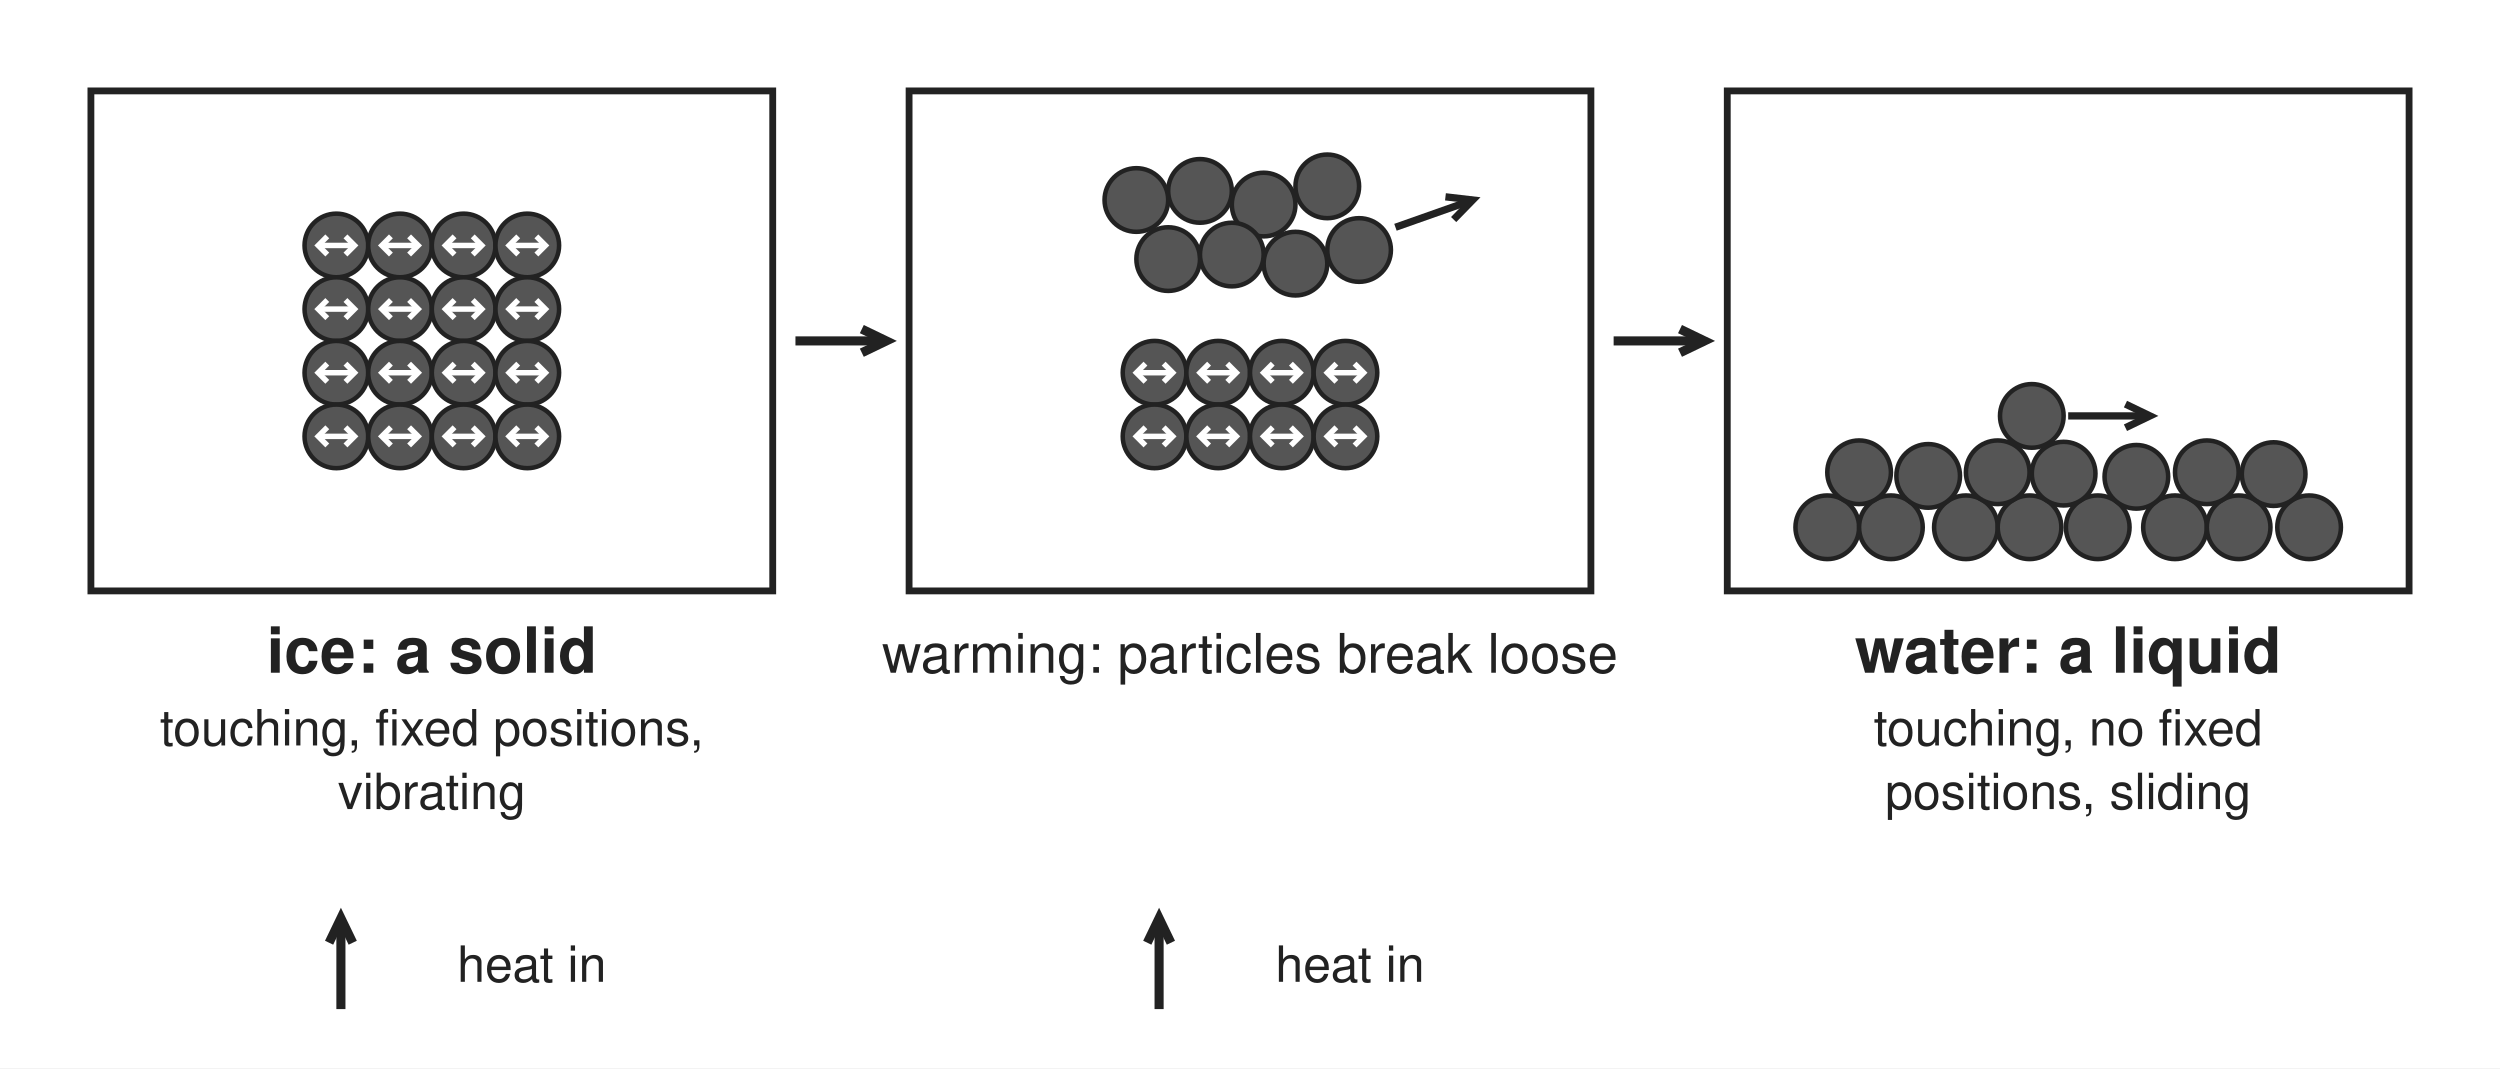
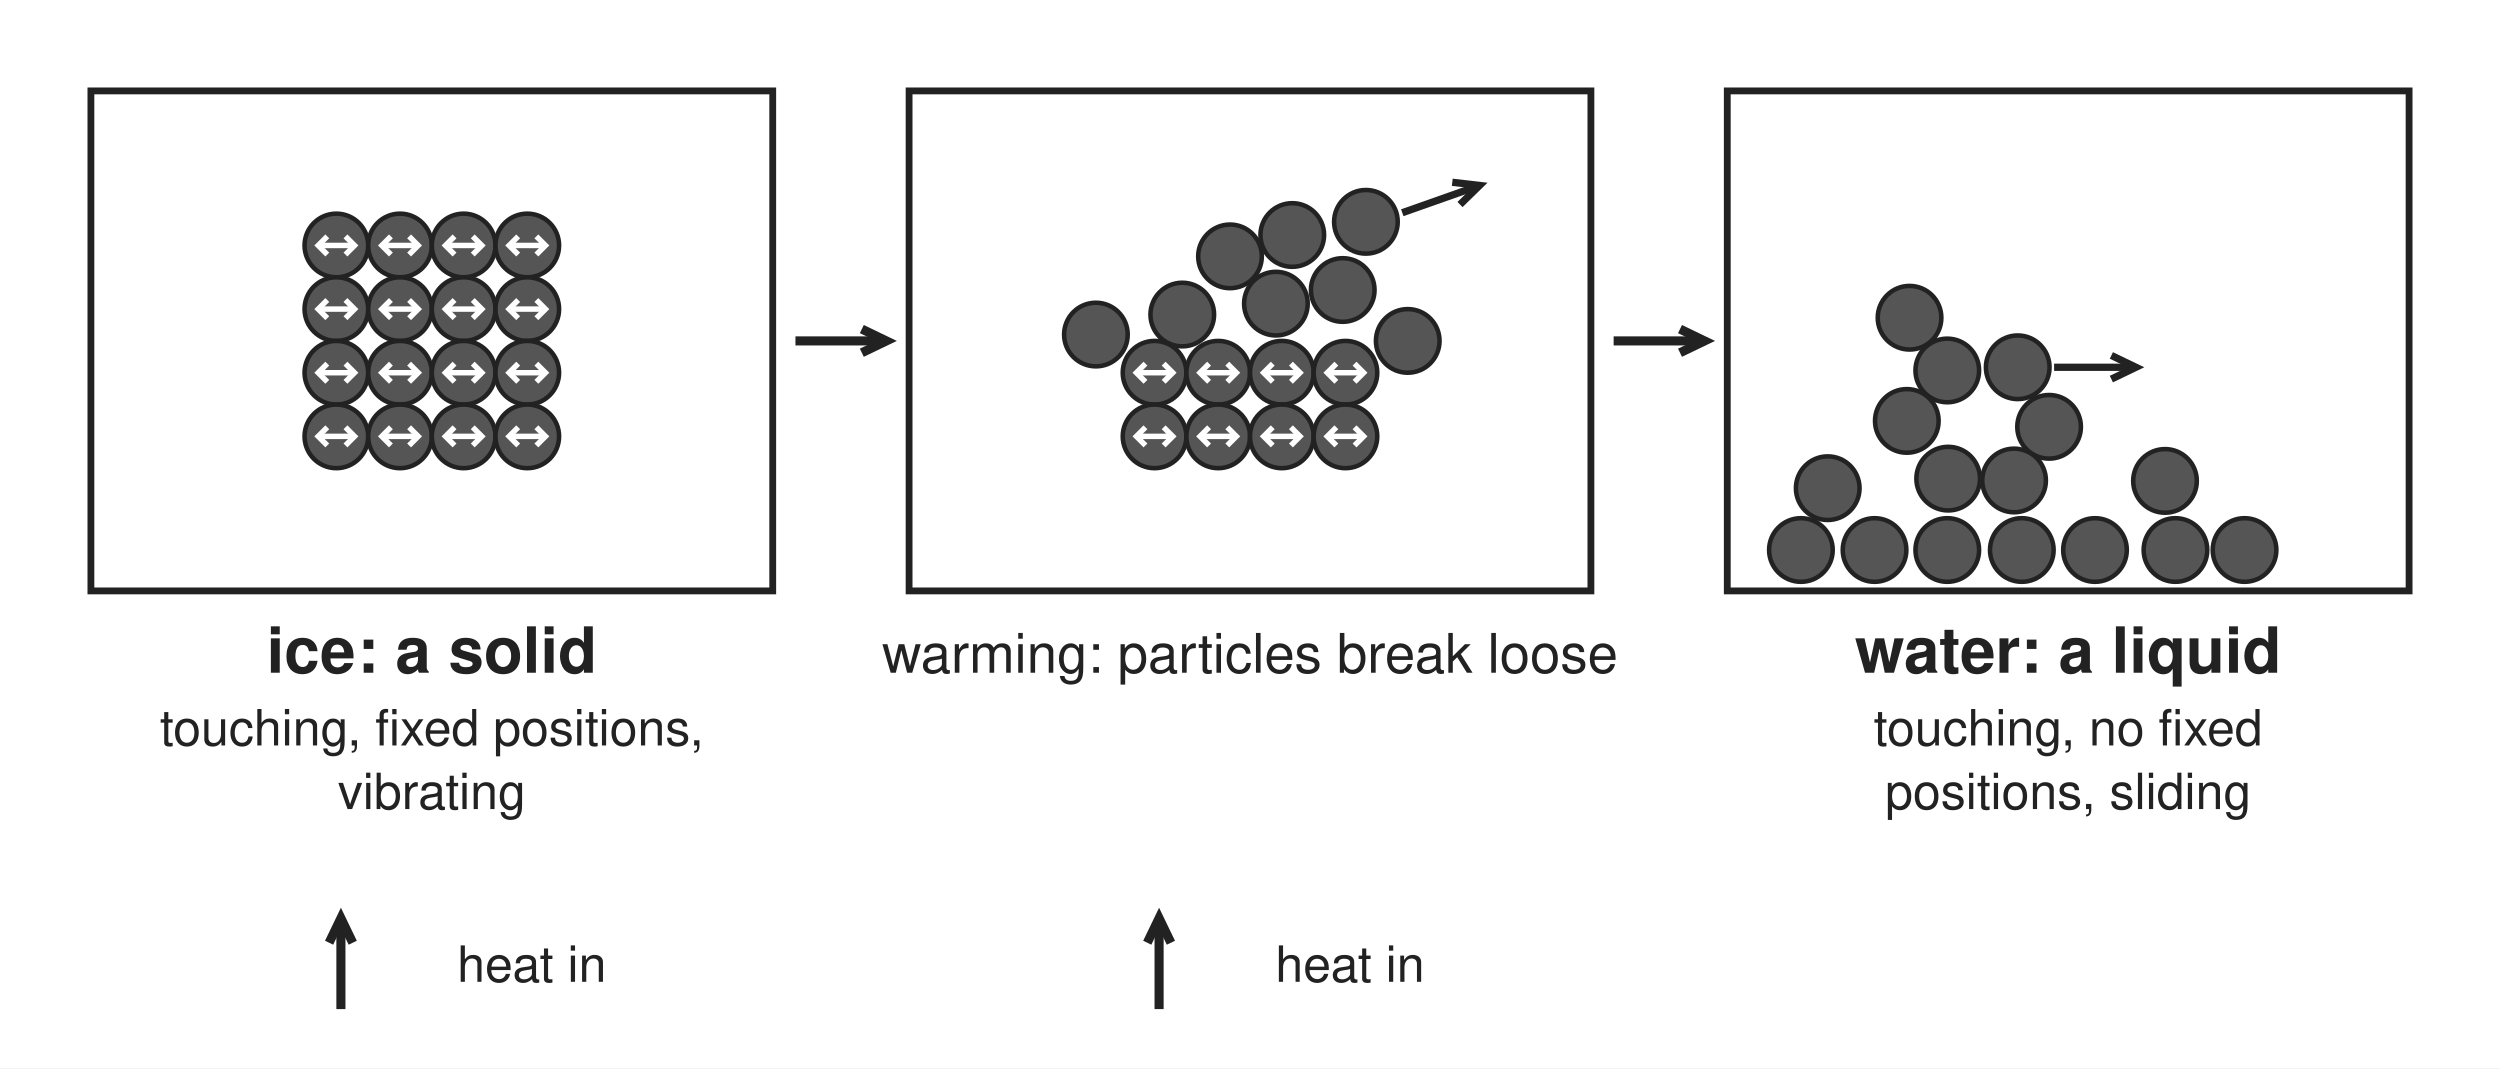
<svg xmlns="http://www.w3.org/2000/svg" viewBox="0 0 550 235" width="100%" role="img" aria-label="Melting in three panels: the same sixteen particles go from the solid grid, through breaking loose, to the liquid heap as heat goes in" font-family="Helvetica,Arial,sans-serif" font-size="13" fill="#222">
  <rect width="550" height="235" fill="#ffffff" />
  <rect x="20" y="20" width="150" height="110" fill="#ffffff" stroke="#222" stroke-width="1.5" />
  <text x="95.0" y="148" text-anchor="middle" font-size="14" font-weight="bold" fill="#222">ice: a solid</text>
  <text x="95.0" y="164" text-anchor="middle" font-size="11" font-weight="normal" fill="#222">touching, fixed positions,</text>
  <text x="95.0" y="178" text-anchor="middle" font-size="11" font-weight="normal" fill="#222">vibrating</text>
  <circle cx="74.0" cy="54.0" r="7" fill="#555" stroke="#222" stroke-width="1" />
  <line x1="70.0" y1="54.0" x2="78.0" y2="54.0" stroke="#ffffff" stroke-width="1.2" />
  <polyline points="72.0,52.0 70.0,54.0 72.0,56.0" fill="none" stroke="#ffffff" stroke-width="1.2" />
  <polyline points="76.0,52.0 78.0,54.0 76.0,56.0" fill="none" stroke="#ffffff" stroke-width="1.2" />
  <circle cx="74.0" cy="68.0" r="7" fill="#555" stroke="#222" stroke-width="1" />
  <line x1="70.0" y1="68.0" x2="78.0" y2="68.0" stroke="#ffffff" stroke-width="1.2" />
  <polyline points="72.0,66.0 70.0,68.0 72.0,70.0" fill="none" stroke="#ffffff" stroke-width="1.2" />
  <polyline points="76.0,66.0 78.0,68.0 76.0,70.0" fill="none" stroke="#ffffff" stroke-width="1.2" />
  <circle cx="74.0" cy="82.0" r="7" fill="#555" stroke="#222" stroke-width="1" />
  <line x1="70.0" y1="82.0" x2="78.0" y2="82.0" stroke="#ffffff" stroke-width="1.2" />
  <polyline points="72.0,80.0 70.0,82.0 72.0,84.0" fill="none" stroke="#ffffff" stroke-width="1.2" />
  <polyline points="76.0,80.0 78.0,82.0 76.0,84.0" fill="none" stroke="#ffffff" stroke-width="1.2" />
  <circle cx="74.0" cy="96.0" r="7" fill="#555" stroke="#222" stroke-width="1" />
  <line x1="70.0" y1="96.0" x2="78.0" y2="96.0" stroke="#ffffff" stroke-width="1.2" />
  <polyline points="72.0,94.0 70.0,96.0 72.0,98.0" fill="none" stroke="#ffffff" stroke-width="1.2" />
  <polyline points="76.0,94.0 78.0,96.0 76.0,98.0" fill="none" stroke="#ffffff" stroke-width="1.2" />
  <circle cx="88.0" cy="54.0" r="7" fill="#555" stroke="#222" stroke-width="1" />
  <line x1="84.0" y1="54.0" x2="92.0" y2="54.0" stroke="#ffffff" stroke-width="1.2" />
  <polyline points="86.0,52.0 84.0,54.0 86.0,56.0" fill="none" stroke="#ffffff" stroke-width="1.2" />
  <polyline points="90.0,52.0 92.0,54.0 90.0,56.0" fill="none" stroke="#ffffff" stroke-width="1.2" />
  <circle cx="88.0" cy="68.0" r="7" fill="#555" stroke="#222" stroke-width="1" />
  <line x1="84.0" y1="68.0" x2="92.0" y2="68.0" stroke="#ffffff" stroke-width="1.2" />
  <polyline points="86.0,66.0 84.0,68.0 86.0,70.0" fill="none" stroke="#ffffff" stroke-width="1.2" />
  <polyline points="90.0,66.0 92.0,68.0 90.0,70.0" fill="none" stroke="#ffffff" stroke-width="1.2" />
  <circle cx="88.0" cy="82.0" r="7" fill="#555" stroke="#222" stroke-width="1" />
  <line x1="84.0" y1="82.0" x2="92.0" y2="82.0" stroke="#ffffff" stroke-width="1.2" />
  <polyline points="86.0,80.0 84.0,82.0 86.0,84.0" fill="none" stroke="#ffffff" stroke-width="1.2" />
  <polyline points="90.0,80.0 92.0,82.0 90.0,84.0" fill="none" stroke="#ffffff" stroke-width="1.2" />
  <circle cx="88.0" cy="96.0" r="7" fill="#555" stroke="#222" stroke-width="1" />
  <line x1="84.0" y1="96.0" x2="92.0" y2="96.0" stroke="#ffffff" stroke-width="1.2" />
  <polyline points="86.0,94.0 84.0,96.0 86.0,98.0" fill="none" stroke="#ffffff" stroke-width="1.2" />
  <polyline points="90.0,94.0 92.0,96.0 90.0,98.0" fill="none" stroke="#ffffff" stroke-width="1.2" />
  <circle cx="102.0" cy="54.0" r="7" fill="#555" stroke="#222" stroke-width="1" />
  <line x1="98.0" y1="54.0" x2="106.0" y2="54.0" stroke="#ffffff" stroke-width="1.2" />
  <polyline points="100.0,52.0 98.0,54.0 100.0,56.0" fill="none" stroke="#ffffff" stroke-width="1.2" />
  <polyline points="104.0,52.0 106.0,54.0 104.0,56.0" fill="none" stroke="#ffffff" stroke-width="1.2" />
  <circle cx="102.0" cy="68.0" r="7" fill="#555" stroke="#222" stroke-width="1" />
  <line x1="98.0" y1="68.0" x2="106.0" y2="68.0" stroke="#ffffff" stroke-width="1.2" />
  <polyline points="100.0,66.0 98.0,68.0 100.0,70.0" fill="none" stroke="#ffffff" stroke-width="1.2" />
  <polyline points="104.0,66.0 106.0,68.0 104.0,70.0" fill="none" stroke="#ffffff" stroke-width="1.2" />
  <circle cx="102.0" cy="82.0" r="7" fill="#555" stroke="#222" stroke-width="1" />
  <line x1="98.0" y1="82.0" x2="106.0" y2="82.0" stroke="#ffffff" stroke-width="1.2" />
  <polyline points="100.0,80.0 98.0,82.0 100.0,84.0" fill="none" stroke="#ffffff" stroke-width="1.2" />
  <polyline points="104.0,80.0 106.0,82.0 104.0,84.0" fill="none" stroke="#ffffff" stroke-width="1.2" />
  <circle cx="102.0" cy="96.0" r="7" fill="#555" stroke="#222" stroke-width="1" />
  <line x1="98.0" y1="96.0" x2="106.0" y2="96.0" stroke="#ffffff" stroke-width="1.2" />
  <polyline points="100.0,94.0 98.0,96.0 100.0,98.0" fill="none" stroke="#ffffff" stroke-width="1.2" />
  <polyline points="104.0,94.0 106.0,96.0 104.0,98.0" fill="none" stroke="#ffffff" stroke-width="1.2" />
  <circle cx="116.0" cy="54.0" r="7" fill="#555" stroke="#222" stroke-width="1" />
  <line x1="112.0" y1="54.0" x2="120.0" y2="54.0" stroke="#ffffff" stroke-width="1.2" />
  <polyline points="114.0,52.0 112.0,54.0 114.0,56.0" fill="none" stroke="#ffffff" stroke-width="1.2" />
  <polyline points="118.0,52.0 120.0,54.0 118.0,56.0" fill="none" stroke="#ffffff" stroke-width="1.2" />
  <circle cx="116.0" cy="68.0" r="7" fill="#555" stroke="#222" stroke-width="1" />
  <line x1="112.0" y1="68.0" x2="120.0" y2="68.0" stroke="#ffffff" stroke-width="1.2" />
  <polyline points="114.0,66.0 112.0,68.0 114.0,70.0" fill="none" stroke="#ffffff" stroke-width="1.2" />
  <polyline points="118.0,66.0 120.0,68.0 118.0,70.0" fill="none" stroke="#ffffff" stroke-width="1.2" />
  <circle cx="116.0" cy="82.0" r="7" fill="#555" stroke="#222" stroke-width="1" />
  <line x1="112.0" y1="82.0" x2="120.0" y2="82.0" stroke="#ffffff" stroke-width="1.2" />
  <polyline points="114.0,80.0 112.0,82.0 114.0,84.0" fill="none" stroke="#ffffff" stroke-width="1.2" />
  <polyline points="118.0,80.0 120.0,82.0 118.0,84.0" fill="none" stroke="#ffffff" stroke-width="1.2" />
  <circle cx="116.0" cy="96.0" r="7" fill="#555" stroke="#222" stroke-width="1" />
  <line x1="112.0" y1="96.0" x2="120.0" y2="96.0" stroke="#ffffff" stroke-width="1.2" />
  <polyline points="114.0,94.0 112.0,96.0 114.0,98.0" fill="none" stroke="#ffffff" stroke-width="1.2" />
  <polyline points="118.0,94.0 120.0,96.0 118.0,98.0" fill="none" stroke="#ffffff" stroke-width="1.2" />
  <line x1="75.0" y1="222.0" x2="75.0" y2="202.0" stroke="#222" stroke-width="2.0" />
  <polyline points="77.6,207.4 75.0,202.0 72.4,207.4" fill="none" stroke="#222" stroke-width="2.0" />
  <text x="117" y="216" text-anchor="middle" font-size="11" font-weight="normal" fill="#222">heat in</text>
  <rect x="200" y="20" width="150" height="110" fill="#ffffff" stroke="#222" stroke-width="1.5" />
-   <circle cx="250.0" cy="44.0" r="7" fill="#555" stroke="#222" stroke-width="1" />
-   <circle cx="264.0" cy="42.0" r="7" fill="#555" stroke="#222" stroke-width="1" />
-   <circle cx="278.0" cy="45.0" r="7" fill="#555" stroke="#222" stroke-width="1" />
-   <circle cx="292.0" cy="41.0" r="7" fill="#555" stroke="#222" stroke-width="1" />
-   <circle cx="257.0" cy="57.0" r="7" fill="#555" stroke="#222" stroke-width="1" />
-   <circle cx="271.0" cy="56.0" r="7" fill="#555" stroke="#222" stroke-width="1" />
-   <circle cx="285.0" cy="58.0" r="7" fill="#555" stroke="#222" stroke-width="1" />
-   <circle cx="299.0" cy="55.0" r="7" fill="#555" stroke="#222" stroke-width="1" />
+   <circle cx="280.7" cy="66.8" r="7" fill="#555" stroke="#222" stroke-width="1" />
+   <circle cx="295.4" cy="63.8" r="7" fill="#555" stroke="#222" stroke-width="1" />
+   <circle cx="309.7" cy="75.0" r="7" fill="#555" stroke="#222" stroke-width="1" />
+   <circle cx="260.1" cy="69.2" r="7" fill="#555" stroke="#222" stroke-width="1" />
+   <circle cx="241.1" cy="73.6" r="7" fill="#555" stroke="#222" stroke-width="1" />
+   <circle cx="270.6" cy="56.4" r="7" fill="#555" stroke="#222" stroke-width="1" />
+   <circle cx="284.3" cy="51.7" r="7" fill="#555" stroke="#222" stroke-width="1" />
+   <circle cx="300.5" cy="48.8" r="7" fill="#555" stroke="#222" stroke-width="1" />
  <circle cx="254.0" cy="82.0" r="7" fill="#555" stroke="#222" stroke-width="1" />
  <line x1="250.0" y1="82.0" x2="258.0" y2="82.0" stroke="#ffffff" stroke-width="1.2" />
  <polyline points="252.0,80.0 250.0,82.0 252.0,84.0" fill="none" stroke="#ffffff" stroke-width="1.2" />
  <polyline points="256.0,80.0 258.0,82.0 256.0,84.0" fill="none" stroke="#ffffff" stroke-width="1.2" />
  <circle cx="268.0" cy="82.0" r="7" fill="#555" stroke="#222" stroke-width="1" />
  <line x1="264.0" y1="82.0" x2="272.0" y2="82.0" stroke="#ffffff" stroke-width="1.2" />
  <polyline points="266.0,80.0 264.0,82.0 266.0,84.0" fill="none" stroke="#ffffff" stroke-width="1.2" />
  <polyline points="270.0,80.0 272.0,82.0 270.0,84.0" fill="none" stroke="#ffffff" stroke-width="1.2" />
  <circle cx="282.0" cy="82.0" r="7" fill="#555" stroke="#222" stroke-width="1" />
  <line x1="278.0" y1="82.0" x2="286.0" y2="82.0" stroke="#ffffff" stroke-width="1.2" />
  <polyline points="280.0,80.0 278.0,82.0 280.0,84.0" fill="none" stroke="#ffffff" stroke-width="1.2" />
  <polyline points="284.0,80.0 286.0,82.0 284.0,84.0" fill="none" stroke="#ffffff" stroke-width="1.2" />
  <circle cx="296.0" cy="82.0" r="7" fill="#555" stroke="#222" stroke-width="1" />
  <line x1="292.0" y1="82.0" x2="300.0" y2="82.0" stroke="#ffffff" stroke-width="1.2" />
  <polyline points="294.0,80.0 292.0,82.0 294.0,84.0" fill="none" stroke="#ffffff" stroke-width="1.2" />
  <polyline points="298.0,80.0 300.0,82.0 298.0,84.0" fill="none" stroke="#ffffff" stroke-width="1.2" />
  <circle cx="254.0" cy="96.0" r="7" fill="#555" stroke="#222" stroke-width="1" />
  <line x1="250.0" y1="96.0" x2="258.0" y2="96.0" stroke="#ffffff" stroke-width="1.2" />
  <polyline points="252.0,94.0 250.0,96.0 252.0,98.0" fill="none" stroke="#ffffff" stroke-width="1.2" />
  <polyline points="256.0,94.0 258.0,96.0 256.0,98.0" fill="none" stroke="#ffffff" stroke-width="1.2" />
  <circle cx="268.0" cy="96.0" r="7" fill="#555" stroke="#222" stroke-width="1" />
  <line x1="264.0" y1="96.0" x2="272.0" y2="96.0" stroke="#ffffff" stroke-width="1.2" />
  <polyline points="266.0,94.0 264.0,96.0 266.0,98.0" fill="none" stroke="#ffffff" stroke-width="1.2" />
  <polyline points="270.0,94.0 272.0,96.0 270.0,98.0" fill="none" stroke="#ffffff" stroke-width="1.2" />
  <circle cx="282.0" cy="96.0" r="7" fill="#555" stroke="#222" stroke-width="1" />
  <line x1="278.0" y1="96.0" x2="286.0" y2="96.0" stroke="#ffffff" stroke-width="1.2" />
  <polyline points="280.0,94.0 278.0,96.0 280.0,98.0" fill="none" stroke="#ffffff" stroke-width="1.2" />
  <polyline points="284.0,94.0 286.0,96.0 284.0,98.0" fill="none" stroke="#ffffff" stroke-width="1.2" />
  <circle cx="296.0" cy="96.0" r="7" fill="#555" stroke="#222" stroke-width="1" />
  <line x1="292.0" y1="96.0" x2="300.0" y2="96.0" stroke="#ffffff" stroke-width="1.2" />
  <polyline points="294.0,94.0 292.0,96.0 294.0,98.0" fill="none" stroke="#ffffff" stroke-width="1.2" />
  <polyline points="298.0,94.0 300.0,96.0 298.0,98.0" fill="none" stroke="#ffffff" stroke-width="1.2" />
-   <line x1="307.0" y1="50.0" x2="324.0" y2="44.0" stroke="#222" stroke-width="1.6" />
-   <polyline points="319.8,48.3 324.0,44.0 318.0,43.3" fill="none" stroke="#222" stroke-width="1.6" />
+   <line x1="308.5" y1="46.8" x2="325.5" y2="40.8" stroke="#222" stroke-width="1.6" />
+   <polyline points="321.2,45.0 325.5,40.8 319.5,40.1" fill="none" stroke="#222" stroke-width="1.6" />
  <text x="275" y="148" text-anchor="middle" font-size="12" font-weight="normal" fill="#222">warming: particles break loose</text>
  <line x1="255.0" y1="222.0" x2="255.0" y2="202.0" stroke="#222" stroke-width="2.0" />
  <polyline points="257.6,207.4 255.0,202.0 252.4,207.4" fill="none" stroke="#222" stroke-width="2.0" />
  <text x="297" y="216" text-anchor="middle" font-size="11" font-weight="normal" fill="#222">heat in</text>
  <rect x="380" y="20" width="150" height="110" fill="#ffffff" stroke="#222" stroke-width="1.5" />
  <text x="455.0" y="148" text-anchor="middle" font-size="14" font-weight="bold" fill="#222">water: a liquid</text>
  <text x="455.0" y="164" text-anchor="middle" font-size="11" font-weight="normal" fill="#222">touching, no fixed</text>
  <text x="455.0" y="178" text-anchor="middle" font-size="11" font-weight="normal" fill="#222">positions, sliding</text>
-   <circle cx="402.0" cy="116.0" r="7" fill="#555" stroke="#222" stroke-width="1" />
-   <circle cx="416.0" cy="116.0" r="7" fill="#555" stroke="#222" stroke-width="1" />
-   <circle cx="432.5" cy="116.0" r="7" fill="#555" stroke="#222" stroke-width="1" />
-   <circle cx="446.5" cy="116.0" r="7" fill="#555" stroke="#222" stroke-width="1" />
-   <circle cx="461.5" cy="116.0" r="7" fill="#555" stroke="#222" stroke-width="1" />
-   <circle cx="478.5" cy="116.0" r="7" fill="#555" stroke="#222" stroke-width="1" />
-   <circle cx="492.5" cy="116.0" r="7" fill="#555" stroke="#222" stroke-width="1" />
-   <circle cx="508.0" cy="116.0" r="7" fill="#555" stroke="#222" stroke-width="1" />
-   <circle cx="409.0" cy="103.9" r="7" fill="#555" stroke="#222" stroke-width="1" />
-   <circle cx="424.2" cy="104.7" r="7" fill="#555" stroke="#222" stroke-width="1" />
-   <circle cx="439.5" cy="103.9" r="7" fill="#555" stroke="#222" stroke-width="1" />
-   <circle cx="454.0" cy="104.2" r="7" fill="#555" stroke="#222" stroke-width="1" />
-   <circle cx="470.0" cy="104.9" r="7" fill="#555" stroke="#222" stroke-width="1" />
-   <circle cx="485.5" cy="103.9" r="7" fill="#555" stroke="#222" stroke-width="1" />
-   <circle cx="500.2" cy="104.3" r="7" fill="#555" stroke="#222" stroke-width="1" />
-   <circle cx="447.0" cy="91.5" r="7" fill="#555" stroke="#222" stroke-width="1" />
-   <line x1="455.0" y1="91.5" x2="473.0" y2="91.5" stroke="#222" stroke-width="1.6" />
-   <polyline points="467.6,94.1 473.0,91.5 467.6,88.9" fill="none" stroke="#222" stroke-width="1.6" />
+   <circle cx="396.2" cy="121.0" r="7" fill="#555" stroke="#222" stroke-width="1" />
+   <circle cx="412.4" cy="121.0" r="7" fill="#555" stroke="#222" stroke-width="1" />
+   <circle cx="428.4" cy="121.0" r="7" fill="#555" stroke="#222" stroke-width="1" />
+   <circle cx="444.8" cy="121.0" r="7" fill="#555" stroke="#222" stroke-width="1" />
+   <circle cx="460.9" cy="121.0" r="7" fill="#555" stroke="#222" stroke-width="1" />
+   <circle cx="478.6" cy="121.0" r="7" fill="#555" stroke="#222" stroke-width="1" />
+   <circle cx="493.8" cy="121.0" r="7" fill="#555" stroke="#222" stroke-width="1" />
+   <circle cx="428.6" cy="105.3" r="7" fill="#555" stroke="#222" stroke-width="1" />
+   <circle cx="443.1" cy="105.7" r="7" fill="#555" stroke="#222" stroke-width="1" />
+   <circle cx="402.1" cy="107.4" r="7" fill="#555" stroke="#222" stroke-width="1" />
+   <circle cx="476.3" cy="105.8" r="7" fill="#555" stroke="#222" stroke-width="1" />
+   <circle cx="419.5" cy="92.6" r="7" fill="#555" stroke="#222" stroke-width="1" />
+   <circle cx="450.8" cy="93.9" r="7" fill="#555" stroke="#222" stroke-width="1" />
+   <circle cx="428.4" cy="81.5" r="7" fill="#555" stroke="#222" stroke-width="1" />
+   <circle cx="420.1" cy="69.9" r="7" fill="#555" stroke="#222" stroke-width="1" />
+   <circle cx="443.9" cy="80.8" r="7" fill="#555" stroke="#222" stroke-width="1" />
+   <line x1="451.9" y1="80.8" x2="469.9" y2="80.8" stroke="#222" stroke-width="1.6" />
+   <polyline points="464.5,83.4 469.9,80.8 464.5,78.2" fill="none" stroke="#222" stroke-width="1.6" />
  <line x1="175.0" y1="75.0" x2="195.0" y2="75.0" stroke="#222" stroke-width="2.0" />
  <polyline points="189.6,77.6 195.0,75.0 189.6,72.4" fill="none" stroke="#222" stroke-width="2.0" />
  <line x1="355.0" y1="75.0" x2="375.0" y2="75.0" stroke="#222" stroke-width="2.0" />
  <polyline points="369.6,77.6 375.0,75.0 369.6,72.4" fill="none" stroke="#222" stroke-width="2.0" />
</svg>
